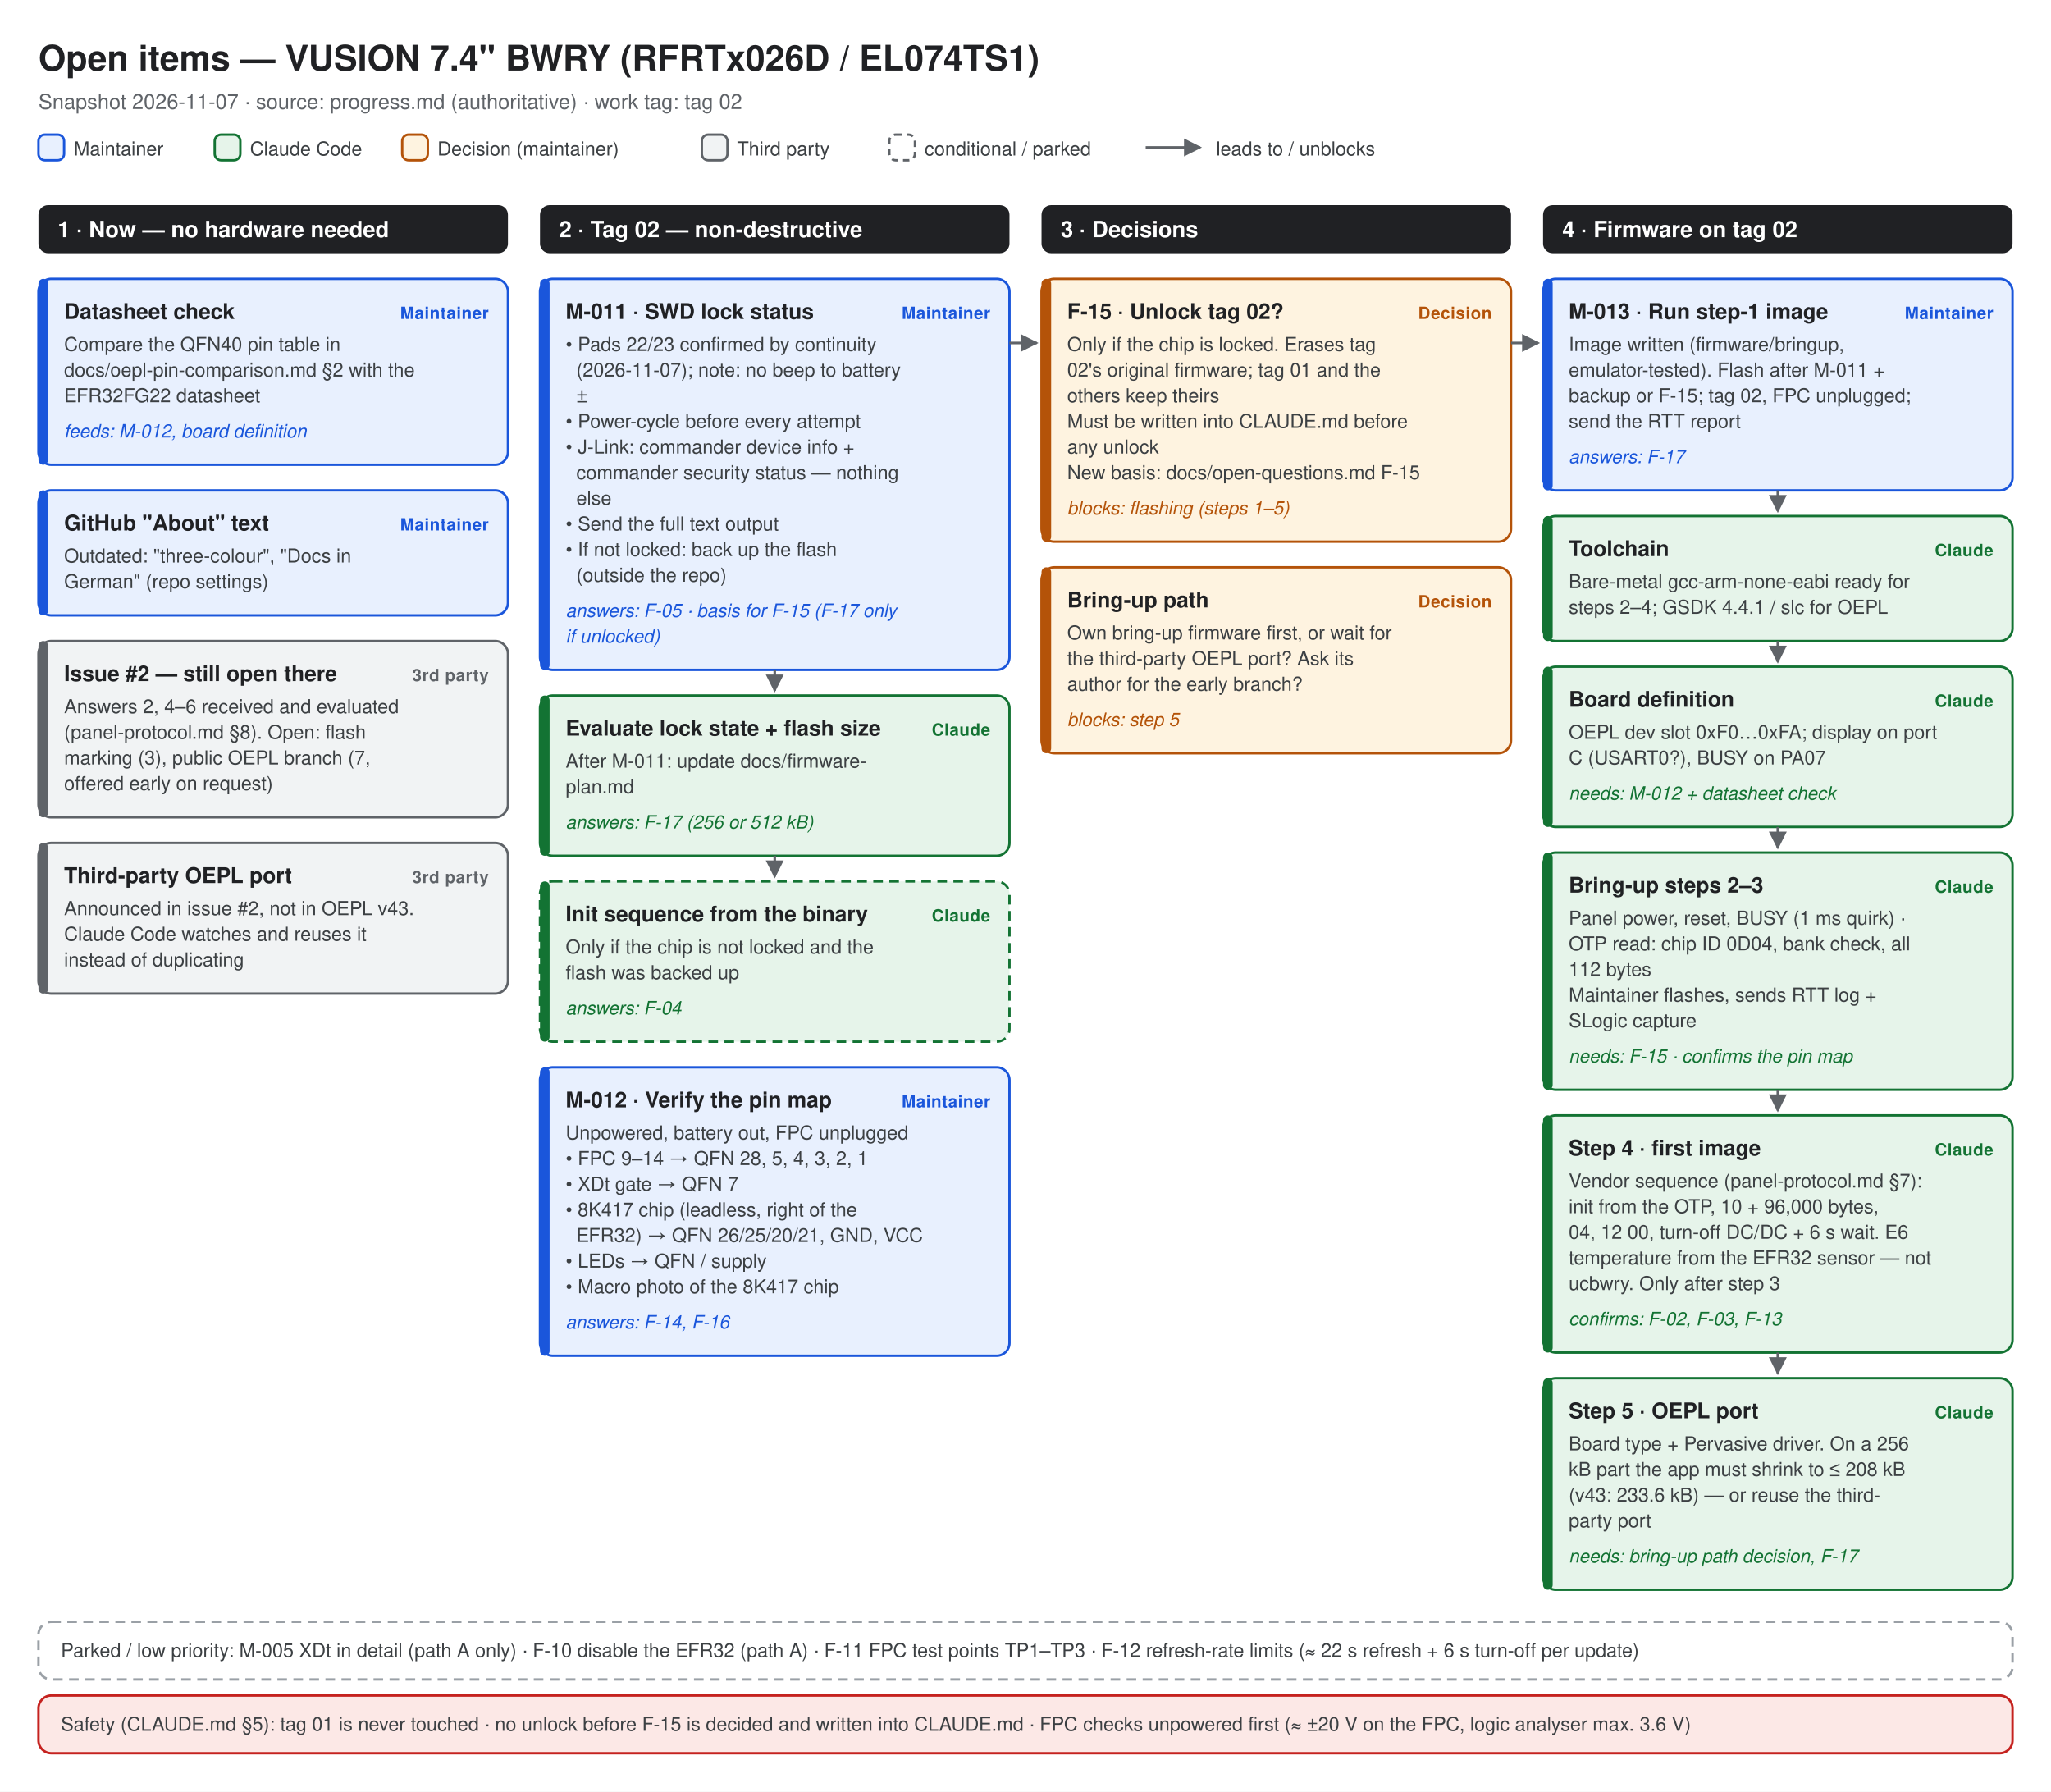
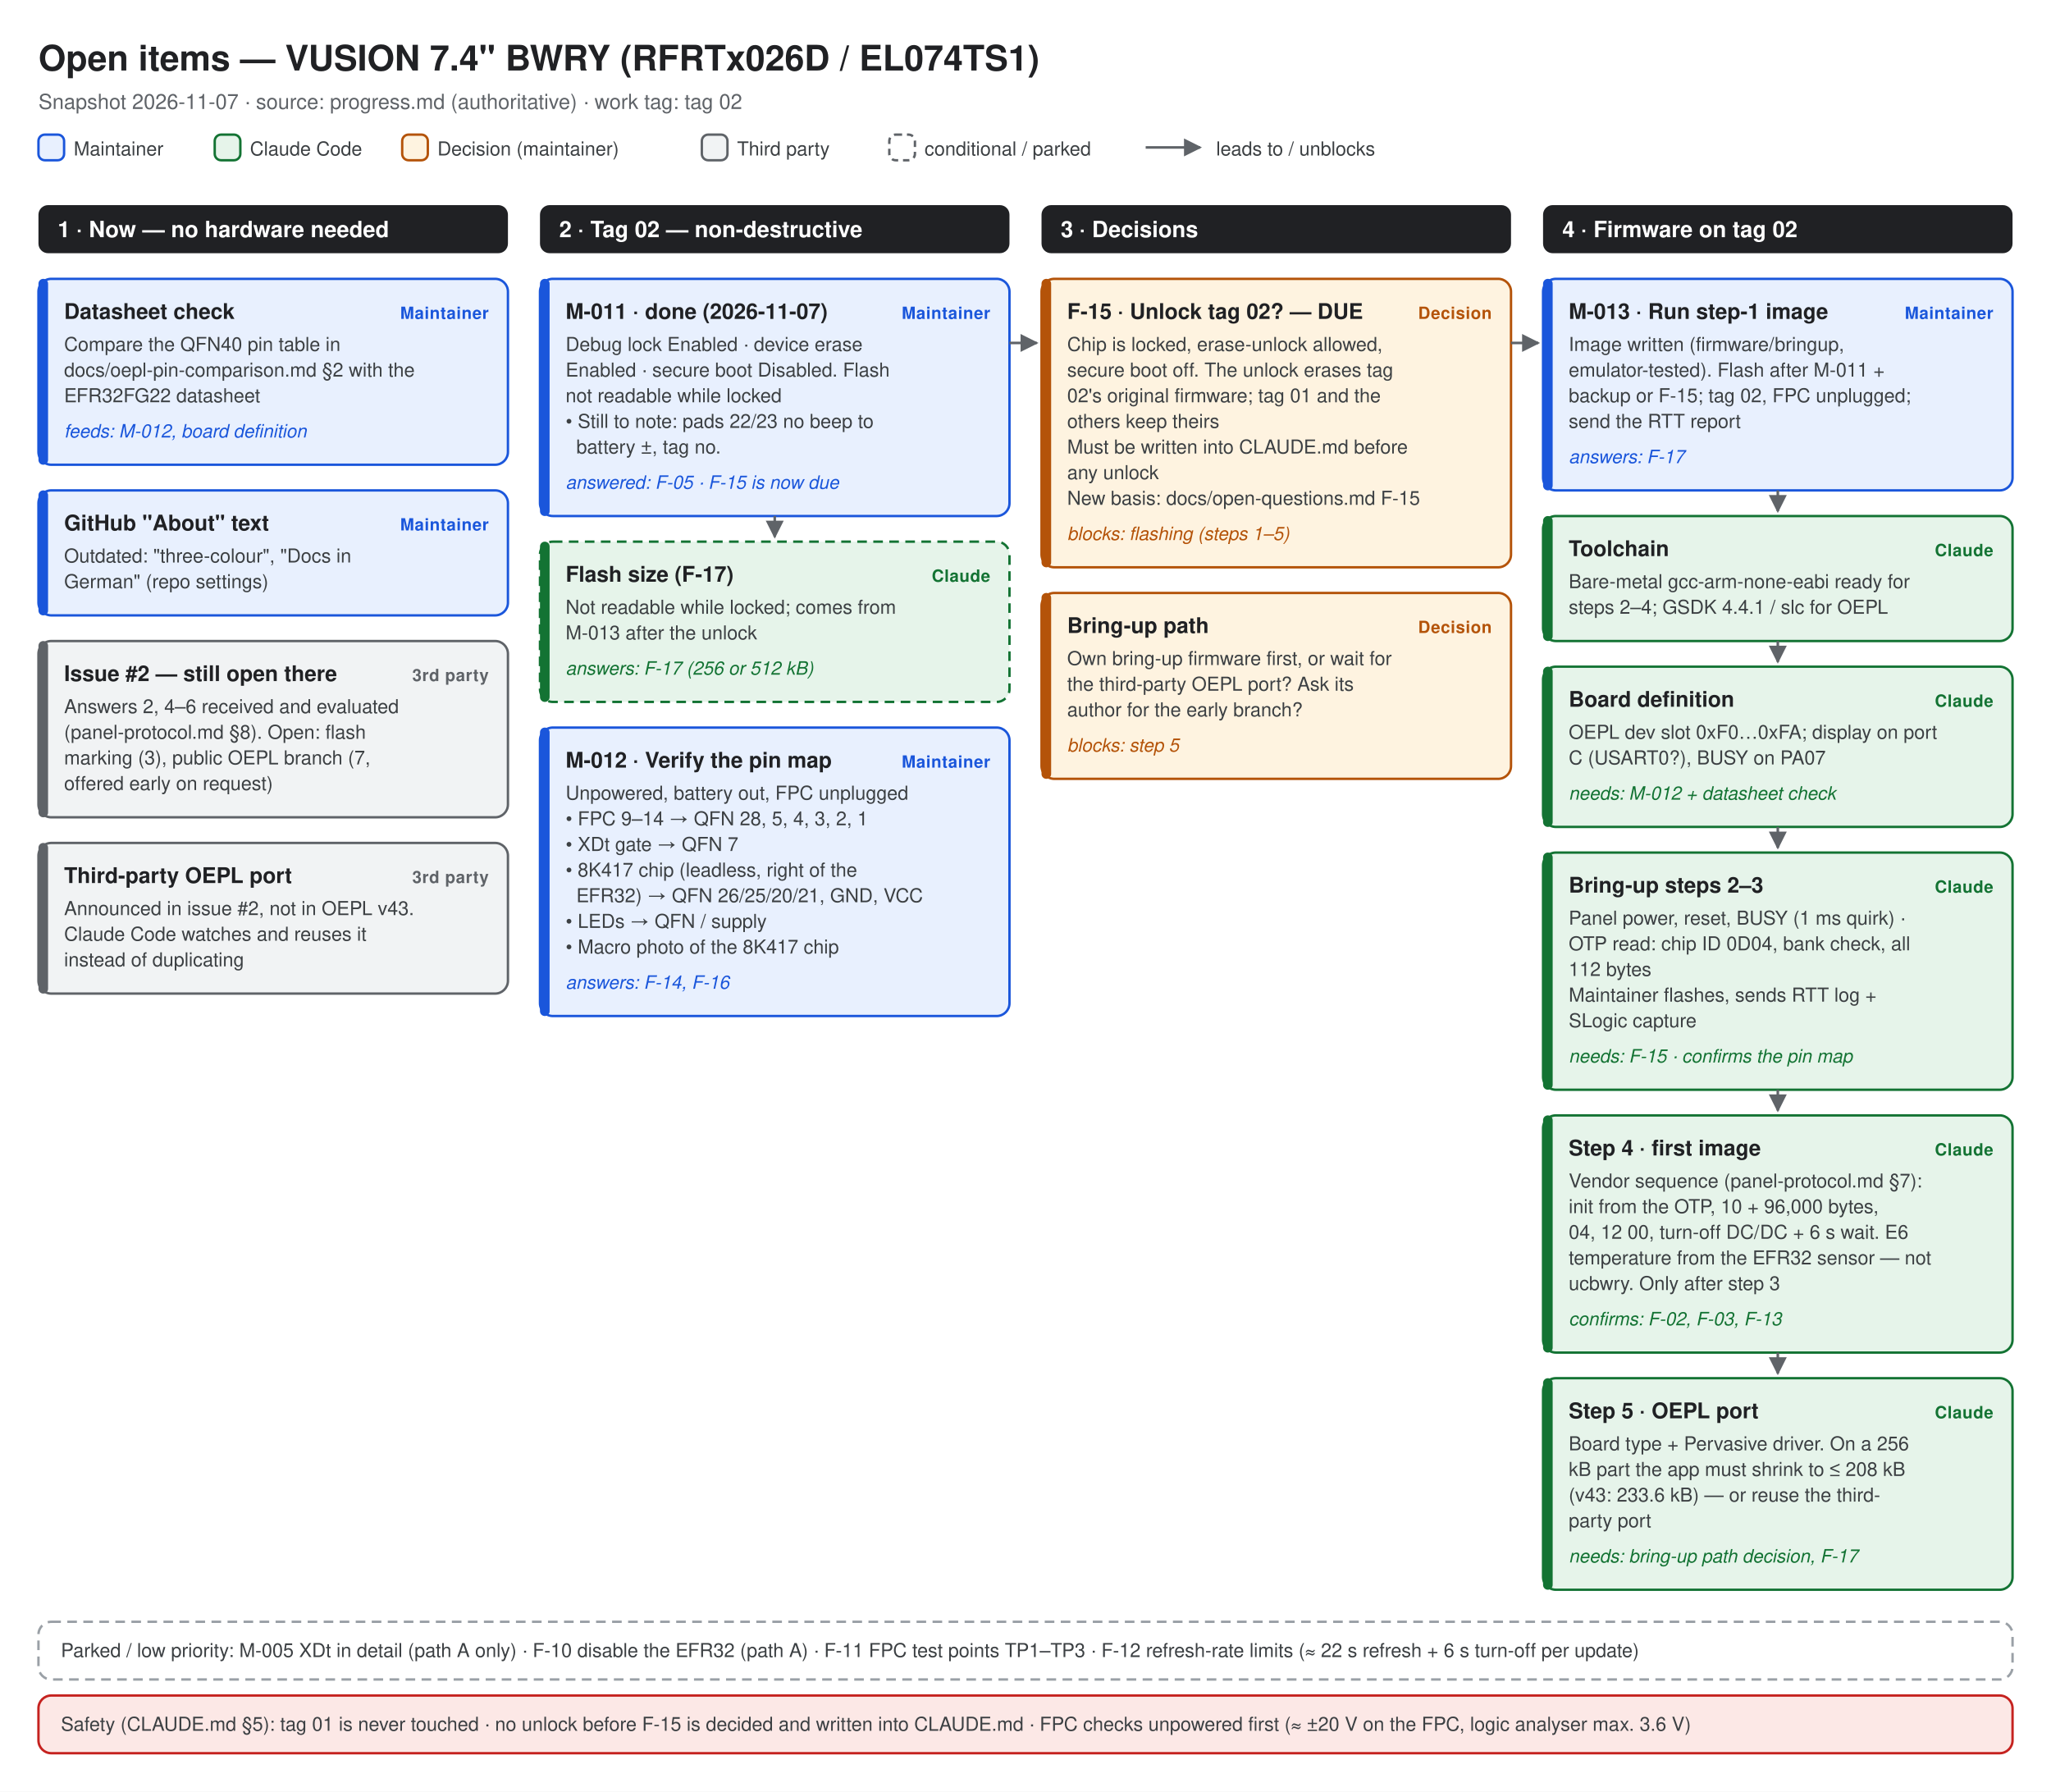
<svg xmlns="http://www.w3.org/2000/svg" width="1280" height="1118" viewBox="0 0 1280 1118" font-family="Segoe UI, Helvetica, Arial, sans-serif">
  <style>.h1{font-size:22px;font-weight:700;fill:#202124}.sub{font-size:13px;fill:#5f6368}.col{font-size:14px;font-weight:700;fill:#ffffff}.title{font-size:13.5px;font-weight:700;fill:#202124}.owner{font-size:10.5px;font-weight:700;letter-spacing:.3px}.body{font-size:12px;fill:#3c4043}.foot{font-size:11.5px;font-style:italic}.arrow{fill:none;stroke:#5f6368;stroke-width:1.6;marker-end:url(#tip)}</style>
  <defs>
    <marker id="tip" viewBox="0 0 10 10" refX="9" refY="5" markerWidth="7" markerHeight="7" orient="auto-start-reverse">
      <path d="M0,0 L10,5 L0,10 z" fill="#5f6368" />
    </marker>
  </defs>
  <rect width="1280" height="1118" fill="#ffffff" />
  <text x="24" y="44" class="h1">Open items — VUSION 7.4" BWRY (RFRTx026D / EL074TS1)</text>
  <text x="24" y="68" class="sub">Snapshot 2026-11-07 · source: progress.md (authoritative) · work tag: tag 02</text>
  <rect x="24" y="84" width="16" height="16" rx="4" fill="#e8f0fe" stroke="#1a56db" stroke-width="1.5" />
  <text x="46" y="97" class="body">Maintainer</text>
  <rect x="134" y="84" width="16" height="16" rx="4" fill="#e6f4ea" stroke="#137333" stroke-width="1.5" />
  <text x="156" y="97" class="body">Claude Code</text>
  <rect x="251" y="84" width="16" height="16" rx="4" fill="#fef3e0" stroke="#b45309" stroke-width="1.5" />
  <text x="273" y="97" class="body">Decision (maintainer)</text>
  <rect x="438" y="84" width="16" height="16" rx="4" fill="#f1f3f4" stroke="#5f6368" stroke-width="1.5" />
  <text x="460" y="97" class="body">Third party</text>
  <rect x="555" y="84" width="16" height="16" rx="4" fill="#ffffff" stroke="#5f6368" stroke-width="1.5" stroke-dasharray="4 3" />
  <text x="577" y="97" class="body">conditional / parked</text>
  <path d="M715,92 L749,92" class="arrow" />
  <text x="759" y="97" class="body">leads to / unblocks</text>
  <rect x="24" y="128" width="293" height="30" rx="6" fill="#202124" />
  <text x="36" y="148" class="col">1 · Now — no hardware needed</text>
  <rect x="24" y="174" width="293" height="116" rx="8" fill="#e8f0fe" stroke="#1a56db" stroke-width="1.5" />
  <rect x="24" y="174" width="6" height="116" rx="3" fill="#1a56db" />
  <text x="40" y="199" class="title">Datasheet check</text>
  <text x="305" y="199" class="owner" fill="#1a56db" text-anchor="end">Maintainer</text>
  <text x="40" y="219" class="body" xml:space="preserve">Compare the QFN40 pin table in</text>
  <text x="40" y="235" class="body" xml:space="preserve">docs/oepl-pin-comparison.md §2 with the</text>
  <text x="40" y="251" class="body" xml:space="preserve">EFR32FG22 datasheet</text>
  <text x="40" y="273" class="foot" fill="#1a56db">feeds: M-012, board definition</text>
  <rect x="24" y="306" width="293" height="78" rx="8" fill="#e8f0fe" stroke="#1a56db" stroke-width="1.5" />
  <rect x="24" y="306" width="6" height="78" rx="3" fill="#1a56db" />
  <text x="40" y="331" class="title">GitHub "About" text</text>
  <text x="305" y="331" class="owner" fill="#1a56db" text-anchor="end">Maintainer</text>
  <text x="40" y="351" class="body" xml:space="preserve">Outdated: "three-colour", "Docs in</text>
  <text x="40" y="367" class="body" xml:space="preserve">German" (repo settings)</text>
  <rect x="24" y="400" width="293" height="110" rx="8" fill="#f1f3f4" stroke="#5f6368" stroke-width="1.5" />
  <rect x="24" y="400" width="6" height="110" rx="3" fill="#5f6368" />
  <text x="40" y="425" class="title">Issue #2 — still open there</text>
  <text x="305" y="425" class="owner" fill="#5f6368" text-anchor="end">3rd party</text>
  <text x="40" y="445" class="body" xml:space="preserve">Answers 2, 4–6 received and evaluated</text>
  <text x="40" y="461" class="body" xml:space="preserve">(panel-protocol.md §8). Open: flash</text>
  <text x="40" y="477" class="body" xml:space="preserve">marking (3), public OEPL branch (7,</text>
  <text x="40" y="493" class="body" xml:space="preserve">offered early on request)</text>
  <rect x="24" y="526" width="293" height="94" rx="8" fill="#f1f3f4" stroke="#5f6368" stroke-width="1.5" />
  <rect x="24" y="526" width="6" height="94" rx="3" fill="#5f6368" />
  <text x="40" y="551" class="title">Third-party OEPL port</text>
  <text x="305" y="551" class="owner" fill="#5f6368" text-anchor="end">3rd party</text>
  <text x="40" y="571" class="body" xml:space="preserve">Announced in issue #2, not in OEPL v43.</text>
  <text x="40" y="587" class="body" xml:space="preserve">Claude Code watches and reuses it</text>
  <text x="40" y="603" class="body" xml:space="preserve">instead of duplicating</text>
  <rect x="337" y="128" width="293" height="30" rx="6" fill="#202124" />
  <text x="349" y="148" class="col">2 · Tag 02 — non-destructive</text>
-   <rect x="337" y="174" width="293" height="244" rx="8" fill="#e8f0fe" stroke="#1a56db" stroke-width="1.5" />
-   <rect x="337" y="174" width="6" height="244" rx="3" fill="#1a56db" />
-   <text x="353" y="199" class="title">M-011 · SWD lock status</text>
+   <rect x="337" y="174" width="293" height="148" rx="8" fill="#e8f0fe" stroke="#1a56db" stroke-width="1.5" />
+   <rect x="337" y="174" width="6" height="148" rx="3" fill="#1a56db" />
+   <text x="353" y="199" class="title">M-011 · done (2026-11-07)</text>
  <text x="618" y="199" class="owner" fill="#1a56db" text-anchor="end">Maintainer</text>
-   <text x="353" y="219" class="body" xml:space="preserve">• Pads 22/23 confirmed by continuity</text>
-   <text x="353" y="235" class="body" xml:space="preserve">  (2026-11-07); note: no beep to battery</text>
-   <text x="353" y="251" class="body" xml:space="preserve">  ±</text>
-   <text x="353" y="267" class="body" xml:space="preserve">• Power-cycle before every attempt</text>
-   <text x="353" y="283" class="body" xml:space="preserve">• J-Link: commander device info +</text>
-   <text x="353" y="299" class="body" xml:space="preserve">  commander security status — nothing</text>
-   <text x="353" y="315" class="body" xml:space="preserve">  else</text>
-   <text x="353" y="331" class="body" xml:space="preserve">• Send the full text output</text>
-   <text x="353" y="347" class="body" xml:space="preserve">• If not locked: back up the flash</text>
-   <text x="353" y="363" class="body" xml:space="preserve">  (outside the repo)</text>
-   <text x="353" y="385" class="foot" fill="#1a56db">answers: F-05 · basis for F-15 (F-17 only</text>
-   <text x="353" y="401" class="foot" fill="#1a56db">if unlocked)</text>
-   <rect x="337" y="434" width="293" height="100" rx="8" fill="#e6f4ea" stroke="#137333" stroke-width="1.5" />
-   <rect x="337" y="434" width="6" height="100" rx="3" fill="#137333" />
-   <text x="353" y="459" class="title">Evaluate lock state + flash size</text>
-   <text x="618" y="459" class="owner" fill="#137333" text-anchor="end">Claude</text>
-   <text x="353" y="479" class="body" xml:space="preserve">After M-011: update docs/firmware-</text>
-   <text x="353" y="495" class="body" xml:space="preserve">plan.md</text>
-   <text x="353" y="517" class="foot" fill="#137333">answers: F-17 (256 or 512 kB)</text>
-   <rect x="337" y="550" width="293" height="100" rx="8" fill="#e6f4ea" stroke="#137333" stroke-width="1.5" stroke-dasharray="6 4" />
-   <rect x="337" y="550" width="6" height="100" rx="3" fill="#137333" />
-   <text x="353" y="575" class="title">Init sequence from the binary</text>
-   <text x="618" y="575" class="owner" fill="#137333" text-anchor="end">Claude</text>
-   <text x="353" y="595" class="body" xml:space="preserve">Only if the chip is not locked and the</text>
-   <text x="353" y="611" class="body" xml:space="preserve">flash was backed up</text>
-   <text x="353" y="633" class="foot" fill="#137333">answers: F-04</text>
-   <rect x="337" y="666" width="293" height="180" rx="8" fill="#e8f0fe" stroke="#1a56db" stroke-width="1.5" />
-   <rect x="337" y="666" width="6" height="180" rx="3" fill="#1a56db" />
-   <text x="353" y="691" class="title">M-012 · Verify the pin map</text>
-   <text x="618" y="691" class="owner" fill="#1a56db" text-anchor="end">Maintainer</text>
-   <text x="353" y="711" class="body" xml:space="preserve">Unpowered, battery out, FPC unplugged</text>
-   <text x="353" y="727" class="body" xml:space="preserve">• FPC 9–14 → QFN 28, 5, 4, 3, 2, 1</text>
-   <text x="353" y="743" class="body" xml:space="preserve">• XDt gate → QFN 7</text>
-   <text x="353" y="759" class="body" xml:space="preserve">• 8K417 chip (leadless, right of the</text>
-   <text x="353" y="775" class="body" xml:space="preserve">  EFR32) → QFN 26/25/20/21, GND, VCC</text>
-   <text x="353" y="791" class="body" xml:space="preserve">• LEDs → QFN / supply</text>
-   <text x="353" y="807" class="body" xml:space="preserve">• Macro photo of the 8K417 chip</text>
-   <text x="353" y="829" class="foot" fill="#1a56db">answers: F-14, F-16</text>
+   <text x="353" y="219" class="body" xml:space="preserve">Debug lock Enabled · device erase</text>
+   <text x="353" y="235" class="body" xml:space="preserve">Enabled · secure boot Disabled. Flash</text>
+   <text x="353" y="251" class="body" xml:space="preserve">not readable while locked</text>
+   <text x="353" y="267" class="body" xml:space="preserve">• Still to note: pads 22/23 no beep to</text>
+   <text x="353" y="283" class="body" xml:space="preserve">  battery ±, tag no.</text>
+   <text x="353" y="305" class="foot" fill="#1a56db">answered: F-05 · F-15 is now due</text>
+   <rect x="337" y="338" width="293" height="100" rx="8" fill="#e6f4ea" stroke="#137333" stroke-width="1.5" stroke-dasharray="6 4" />
+   <rect x="337" y="338" width="6" height="100" rx="3" fill="#137333" />
+   <text x="353" y="363" class="title">Flash size (F-17)</text>
+   <text x="618" y="363" class="owner" fill="#137333" text-anchor="end">Claude</text>
+   <text x="353" y="383" class="body" xml:space="preserve">Not readable while locked; comes from</text>
+   <text x="353" y="399" class="body" xml:space="preserve">M-013 after the unlock</text>
+   <text x="353" y="421" class="foot" fill="#137333">answers: F-17 (256 or 512 kB)</text>
+   <rect x="337" y="454" width="293" height="180" rx="8" fill="#e8f0fe" stroke="#1a56db" stroke-width="1.5" />
+   <rect x="337" y="454" width="6" height="180" rx="3" fill="#1a56db" />
+   <text x="353" y="479" class="title">M-012 · Verify the pin map</text>
+   <text x="618" y="479" class="owner" fill="#1a56db" text-anchor="end">Maintainer</text>
+   <text x="353" y="499" class="body" xml:space="preserve">Unpowered, battery out, FPC unplugged</text>
+   <text x="353" y="515" class="body" xml:space="preserve">• FPC 9–14 → QFN 28, 5, 4, 3, 2, 1</text>
+   <text x="353" y="531" class="body" xml:space="preserve">• XDt gate → QFN 7</text>
+   <text x="353" y="547" class="body" xml:space="preserve">• 8K417 chip (leadless, right of the</text>
+   <text x="353" y="563" class="body" xml:space="preserve">  EFR32) → QFN 26/25/20/21, GND, VCC</text>
+   <text x="353" y="579" class="body" xml:space="preserve">• LEDs → QFN / supply</text>
+   <text x="353" y="595" class="body" xml:space="preserve">• Macro photo of the 8K417 chip</text>
+   <text x="353" y="617" class="foot" fill="#1a56db">answers: F-14, F-16</text>
  <rect x="650" y="128" width="293" height="30" rx="6" fill="#202124" />
  <text x="662" y="148" class="col">3 · Decisions</text>
-   <rect x="650" y="174" width="293" height="164" rx="8" fill="#fef3e0" stroke="#b45309" stroke-width="1.5" />
-   <rect x="650" y="174" width="6" height="164" rx="3" fill="#b45309" />
-   <text x="666" y="199" class="title">F-15 · Unlock tag 02?</text>
+   <rect x="650" y="174" width="293" height="180" rx="8" fill="#fef3e0" stroke="#b45309" stroke-width="1.5" />
+   <rect x="650" y="174" width="6" height="180" rx="3" fill="#b45309" />
+   <text x="666" y="199" class="title">F-15 · Unlock tag 02? — DUE</text>
  <text x="931" y="199" class="owner" fill="#b45309" text-anchor="end">Decision</text>
-   <text x="666" y="219" class="body" xml:space="preserve">Only if the chip is locked. Erases tag</text>
-   <text x="666" y="235" class="body" xml:space="preserve">02's original firmware; tag 01 and the</text>
-   <text x="666" y="251" class="body" xml:space="preserve">others keep theirs</text>
-   <text x="666" y="267" class="body" xml:space="preserve">Must be written into CLAUDE.md before</text>
-   <text x="666" y="283" class="body" xml:space="preserve">any unlock</text>
-   <text x="666" y="299" class="body" xml:space="preserve">New basis: docs/open-questions.md F-15</text>
-   <text x="666" y="321" class="foot" fill="#b45309">blocks: flashing (steps 1–5)</text>
-   <rect x="650" y="354" width="293" height="116" rx="8" fill="#fef3e0" stroke="#b45309" stroke-width="1.5" />
-   <rect x="650" y="354" width="6" height="116" rx="3" fill="#b45309" />
-   <text x="666" y="379" class="title">Bring-up path</text>
-   <text x="931" y="379" class="owner" fill="#b45309" text-anchor="end">Decision</text>
-   <text x="666" y="399" class="body" xml:space="preserve">Own bring-up firmware first, or wait for</text>
-   <text x="666" y="415" class="body" xml:space="preserve">the third-party OEPL port? Ask its</text>
-   <text x="666" y="431" class="body" xml:space="preserve">author for the early branch?</text>
-   <text x="666" y="453" class="foot" fill="#b45309">blocks: step 5</text>
+   <text x="666" y="219" class="body" xml:space="preserve">Chip is locked, erase-unlock allowed,</text>
+   <text x="666" y="235" class="body" xml:space="preserve">secure boot off. The unlock erases tag</text>
+   <text x="666" y="251" class="body" xml:space="preserve">02's original firmware; tag 01 and the</text>
+   <text x="666" y="267" class="body" xml:space="preserve">others keep theirs</text>
+   <text x="666" y="283" class="body" xml:space="preserve">Must be written into CLAUDE.md before</text>
+   <text x="666" y="299" class="body" xml:space="preserve">any unlock</text>
+   <text x="666" y="315" class="body" xml:space="preserve">New basis: docs/open-questions.md F-15</text>
+   <text x="666" y="337" class="foot" fill="#b45309">blocks: flashing (steps 1–5)</text>
+   <rect x="650" y="370" width="293" height="116" rx="8" fill="#fef3e0" stroke="#b45309" stroke-width="1.5" />
+   <rect x="650" y="370" width="6" height="116" rx="3" fill="#b45309" />
+   <text x="666" y="395" class="title">Bring-up path</text>
+   <text x="931" y="395" class="owner" fill="#b45309" text-anchor="end">Decision</text>
+   <text x="666" y="415" class="body" xml:space="preserve">Own bring-up firmware first, or wait for</text>
+   <text x="666" y="431" class="body" xml:space="preserve">the third-party OEPL port? Ask its</text>
+   <text x="666" y="447" class="body" xml:space="preserve">author for the early branch?</text>
+   <text x="666" y="469" class="foot" fill="#b45309">blocks: step 5</text>
  <rect x="963" y="128" width="293" height="30" rx="6" fill="#202124" />
  <text x="975" y="148" class="col">4 · Firmware on tag 02</text>
  <rect x="963" y="174" width="293" height="132" rx="8" fill="#e8f0fe" stroke="#1a56db" stroke-width="1.5" />
  <rect x="963" y="174" width="6" height="132" rx="3" fill="#1a56db" />
  <text x="979" y="199" class="title">M-013 · Run step-1 image</text>
  <text x="1244" y="199" class="owner" fill="#1a56db" text-anchor="end">Maintainer</text>
  <text x="979" y="219" class="body" xml:space="preserve">Image written (firmware/bringup,</text>
  <text x="979" y="235" class="body" xml:space="preserve">emulator-tested). Flash after M-011 +</text>
  <text x="979" y="251" class="body" xml:space="preserve">backup or F-15; tag 02, FPC unplugged;</text>
  <text x="979" y="267" class="body" xml:space="preserve">send the RTT report</text>
  <text x="979" y="289" class="foot" fill="#1a56db">answers: F-17</text>
  <rect x="963" y="322" width="293" height="78" rx="8" fill="#e6f4ea" stroke="#137333" stroke-width="1.5" />
  <rect x="963" y="322" width="6" height="78" rx="3" fill="#137333" />
  <text x="979" y="347" class="title">Toolchain</text>
  <text x="1244" y="347" class="owner" fill="#137333" text-anchor="end">Claude</text>
  <text x="979" y="367" class="body" xml:space="preserve">Bare-metal gcc-arm-none-eabi ready for</text>
  <text x="979" y="383" class="body" xml:space="preserve">steps 2–4; GSDK 4.4.1 / slc for OEPL</text>
  <rect x="963" y="416" width="293" height="100" rx="8" fill="#e6f4ea" stroke="#137333" stroke-width="1.5" />
  <rect x="963" y="416" width="6" height="100" rx="3" fill="#137333" />
  <text x="979" y="441" class="title">Board definition</text>
  <text x="1244" y="441" class="owner" fill="#137333" text-anchor="end">Claude</text>
  <text x="979" y="461" class="body" xml:space="preserve">OEPL dev slot 0xF0…0xFA; display on port</text>
  <text x="979" y="477" class="body" xml:space="preserve">C (USART0?), BUSY on PA07</text>
  <text x="979" y="499" class="foot" fill="#137333">needs: M-012 + datasheet check</text>
  <rect x="963" y="532" width="293" height="148" rx="8" fill="#e6f4ea" stroke="#137333" stroke-width="1.5" />
  <rect x="963" y="532" width="6" height="148" rx="3" fill="#137333" />
  <text x="979" y="557" class="title">Bring-up steps 2–3</text>
  <text x="1244" y="557" class="owner" fill="#137333" text-anchor="end">Claude</text>
  <text x="979" y="577" class="body" xml:space="preserve">Panel power, reset, BUSY (1 ms quirk) ·</text>
  <text x="979" y="593" class="body" xml:space="preserve">OTP read: chip ID 0D04, bank check, all</text>
  <text x="979" y="609" class="body" xml:space="preserve">112 bytes</text>
  <text x="979" y="625" class="body" xml:space="preserve">Maintainer flashes, sends RTT log +</text>
  <text x="979" y="641" class="body" xml:space="preserve">SLogic capture</text>
  <text x="979" y="663" class="foot" fill="#137333">needs: F-15 · confirms the pin map</text>
  <rect x="963" y="696" width="293" height="148" rx="8" fill="#e6f4ea" stroke="#137333" stroke-width="1.5" />
  <rect x="963" y="696" width="6" height="148" rx="3" fill="#137333" />
  <text x="979" y="721" class="title">Step 4 · first image</text>
  <text x="1244" y="721" class="owner" fill="#137333" text-anchor="end">Claude</text>
  <text x="979" y="741" class="body" xml:space="preserve">Vendor sequence (panel-protocol.md §7):</text>
  <text x="979" y="757" class="body" xml:space="preserve">init from the OTP, 10 + 96,000 bytes,</text>
  <text x="979" y="773" class="body" xml:space="preserve">04, 12 00, turn-off DC/DC + 6 s wait. E6</text>
  <text x="979" y="789" class="body" xml:space="preserve">temperature from the EFR32 sensor — not</text>
  <text x="979" y="805" class="body" xml:space="preserve">ucbwry. Only after step 3</text>
  <text x="979" y="827" class="foot" fill="#137333">confirms: F-02, F-03, F-13</text>
  <rect x="963" y="860" width="293" height="132" rx="8" fill="#e6f4ea" stroke="#137333" stroke-width="1.5" />
  <rect x="963" y="860" width="6" height="132" rx="3" fill="#137333" />
  <text x="979" y="885" class="title">Step 5 · OEPL port</text>
  <text x="1244" y="885" class="owner" fill="#137333" text-anchor="end">Claude</text>
  <text x="979" y="905" class="body" xml:space="preserve">Board type + Pervasive driver. On a 256</text>
  <text x="979" y="921" class="body" xml:space="preserve">kB part the app must shrink to ≤ 208 kB</text>
  <text x="979" y="937" class="body" xml:space="preserve">(v43: 233.6 kB) — or reuse the third-</text>
  <text x="979" y="953" class="body" xml:space="preserve">party port</text>
  <text x="979" y="975" class="foot" fill="#137333">needs: bring-up path decision, F-17</text>
-   <path d="M483.5,418 L483.5,431" class="arrow" />
-   <path d="M483.5,534 L483.5,547" class="arrow" />
+   <path d="M483.5,322 L483.5,335" class="arrow" />
  <path d="M630,214 L638.5,214 L638.5,214 L647,214" class="arrow" />
  <path d="M943,214 L951.5,214 L951.5,214 L960,214" class="arrow" />
  <path d="M1109.5,306 L1109.5,319" class="arrow" />
  <path d="M1109.5,400 L1109.5,413" class="arrow" />
  <path d="M1109.5,516 L1109.5,529" class="arrow" />
  <path d="M1109.5,680 L1109.5,693" class="arrow" />
  <path d="M1109.5,844 L1109.5,857" class="arrow" />
  <rect x="24" y="1012" width="1232" height="36" rx="8" fill="#ffffff" stroke="#9aa0a6" stroke-width="1.5" stroke-dasharray="6 4" />
  <text x="38" y="1034" class="body">Parked / low priority: M-005 XDt in detail (path A only) · F-10 disable the EFR32 (path A) · F-11 FPC test points TP1–TP3 · F-12 refresh-rate limits (≈ 22 s refresh + 6 s turn-off per update)</text>
  <rect x="24" y="1058" width="1232" height="36" rx="8" fill="#fce8e6" stroke="#c5221f" stroke-width="1.5" />
  <text x="38" y="1080" class="body">Safety (CLAUDE.md §5): tag 01 is never touched · no unlock before F-15 is decided and written into CLAUDE.md · FPC checks unpowered first (≈ ±20 V on the FPC, logic analyser max. 3.6 V)</text>
</svg>
